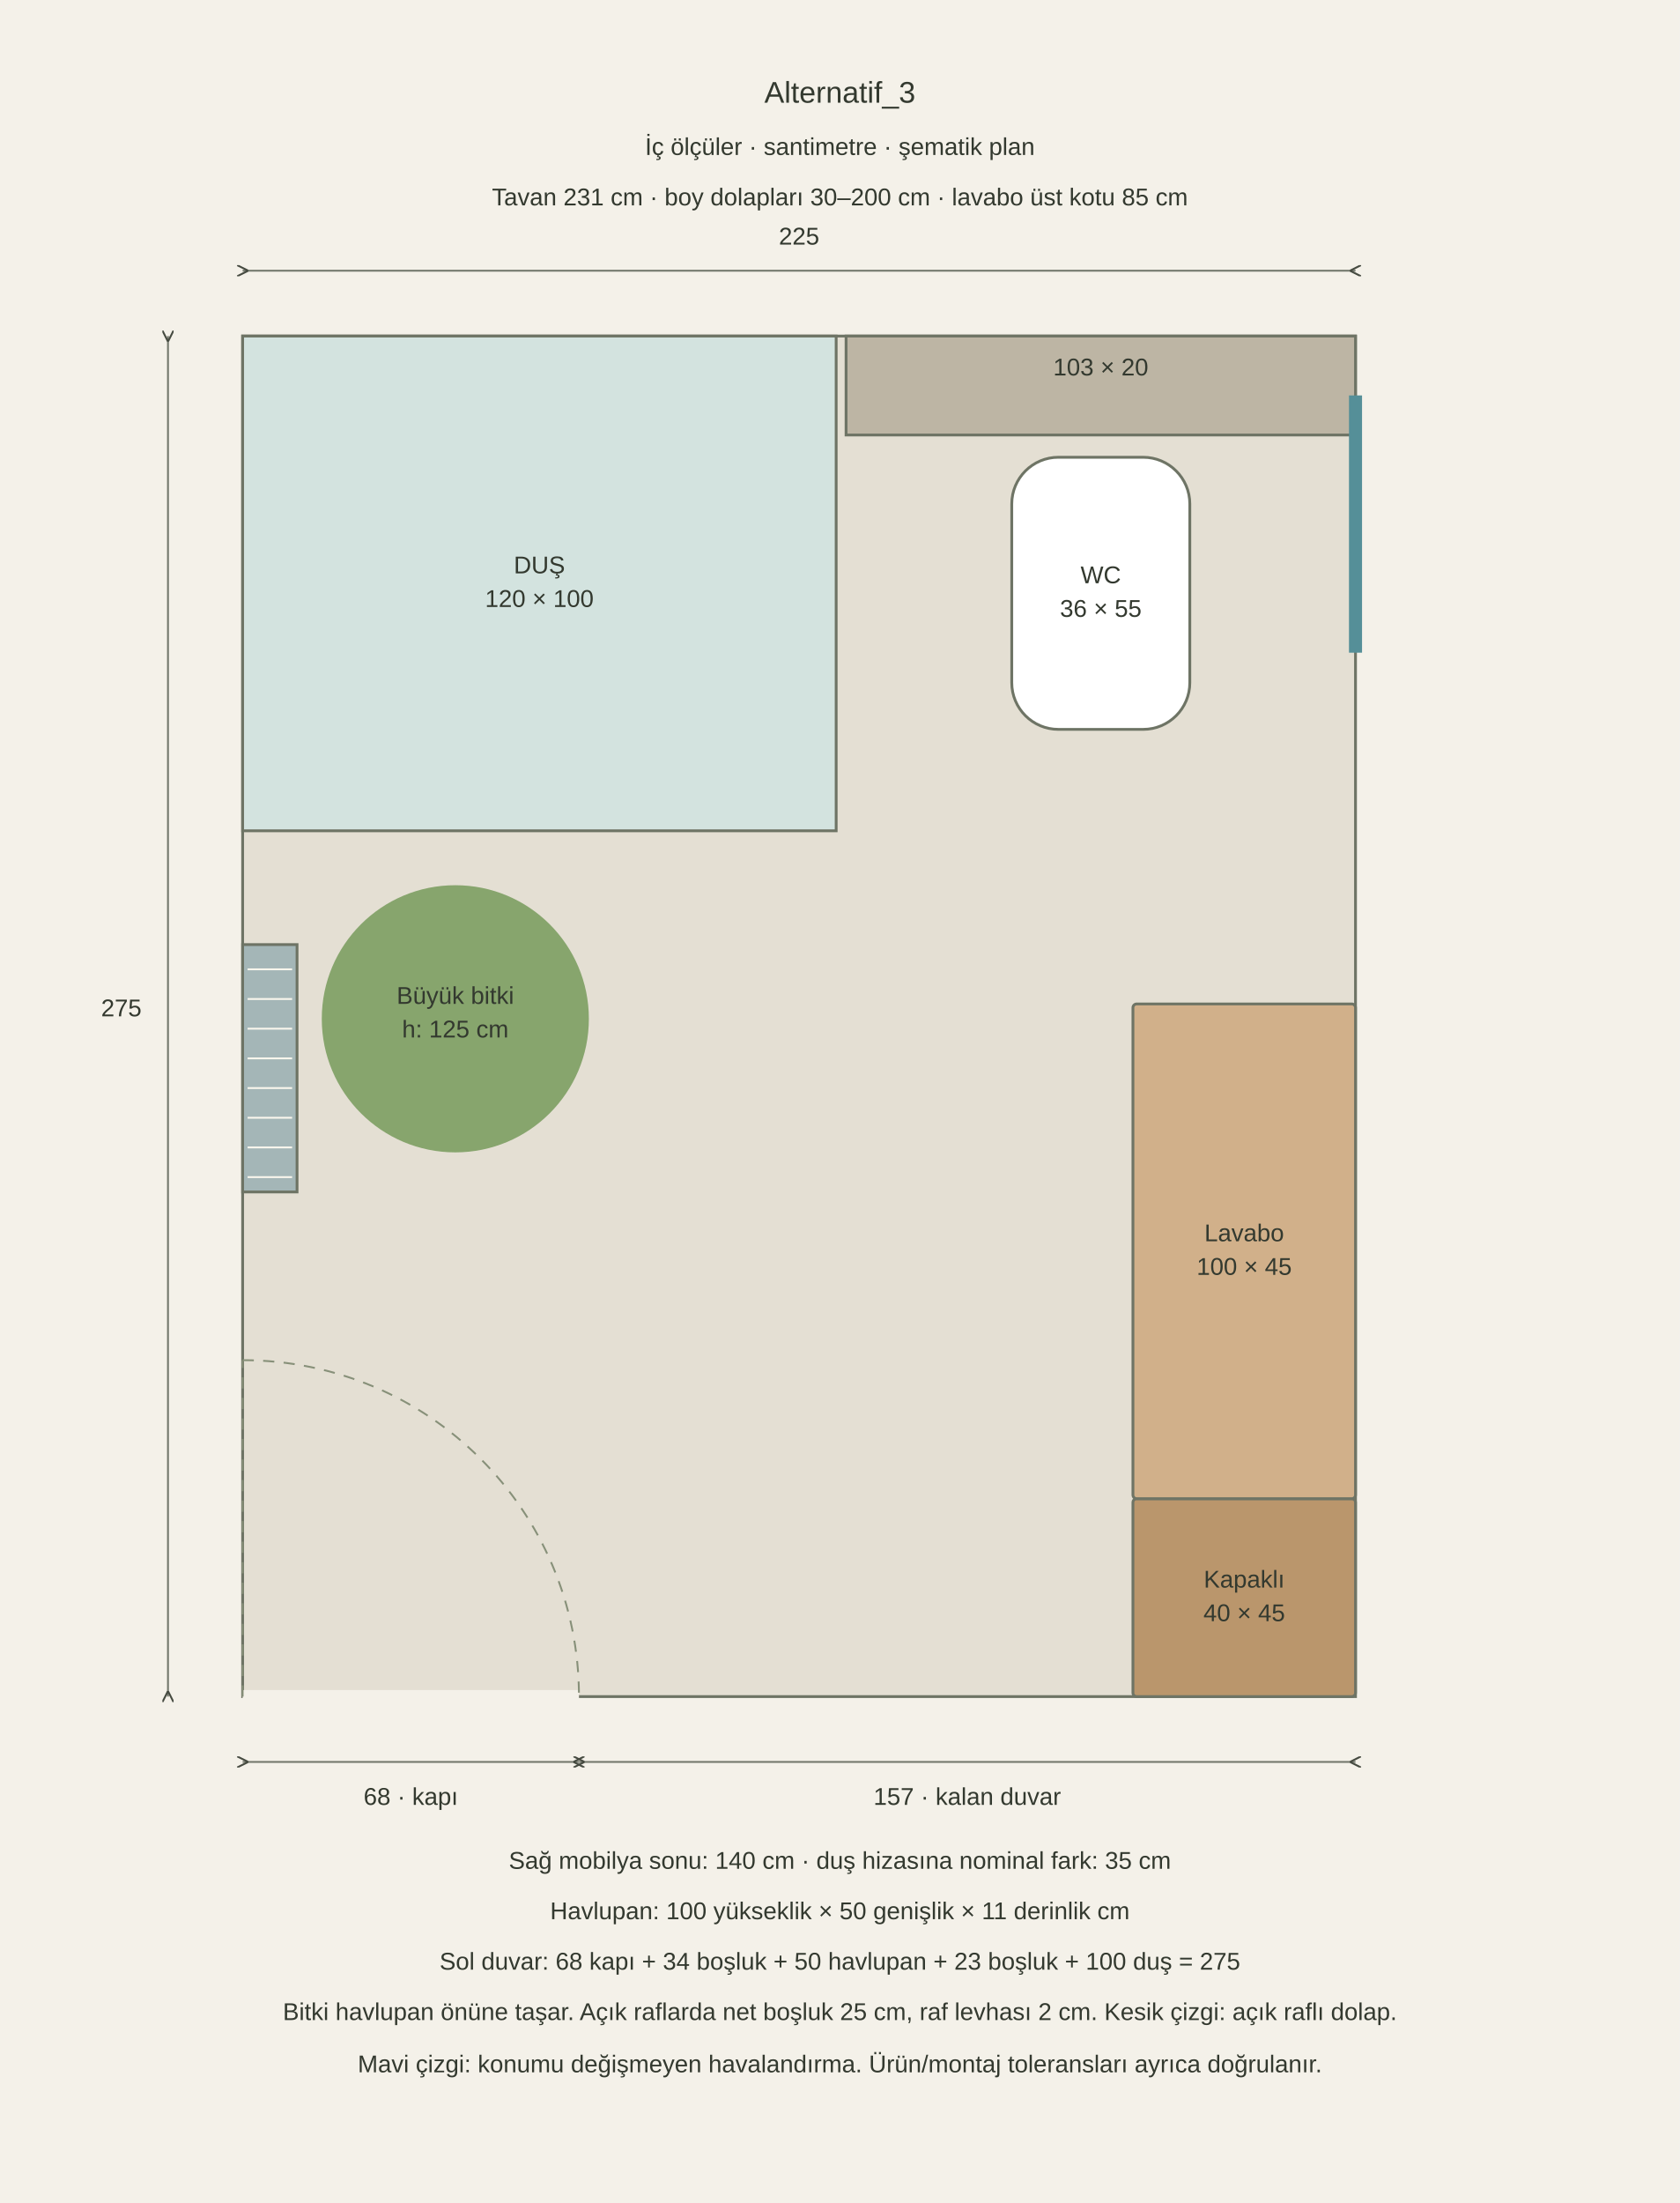
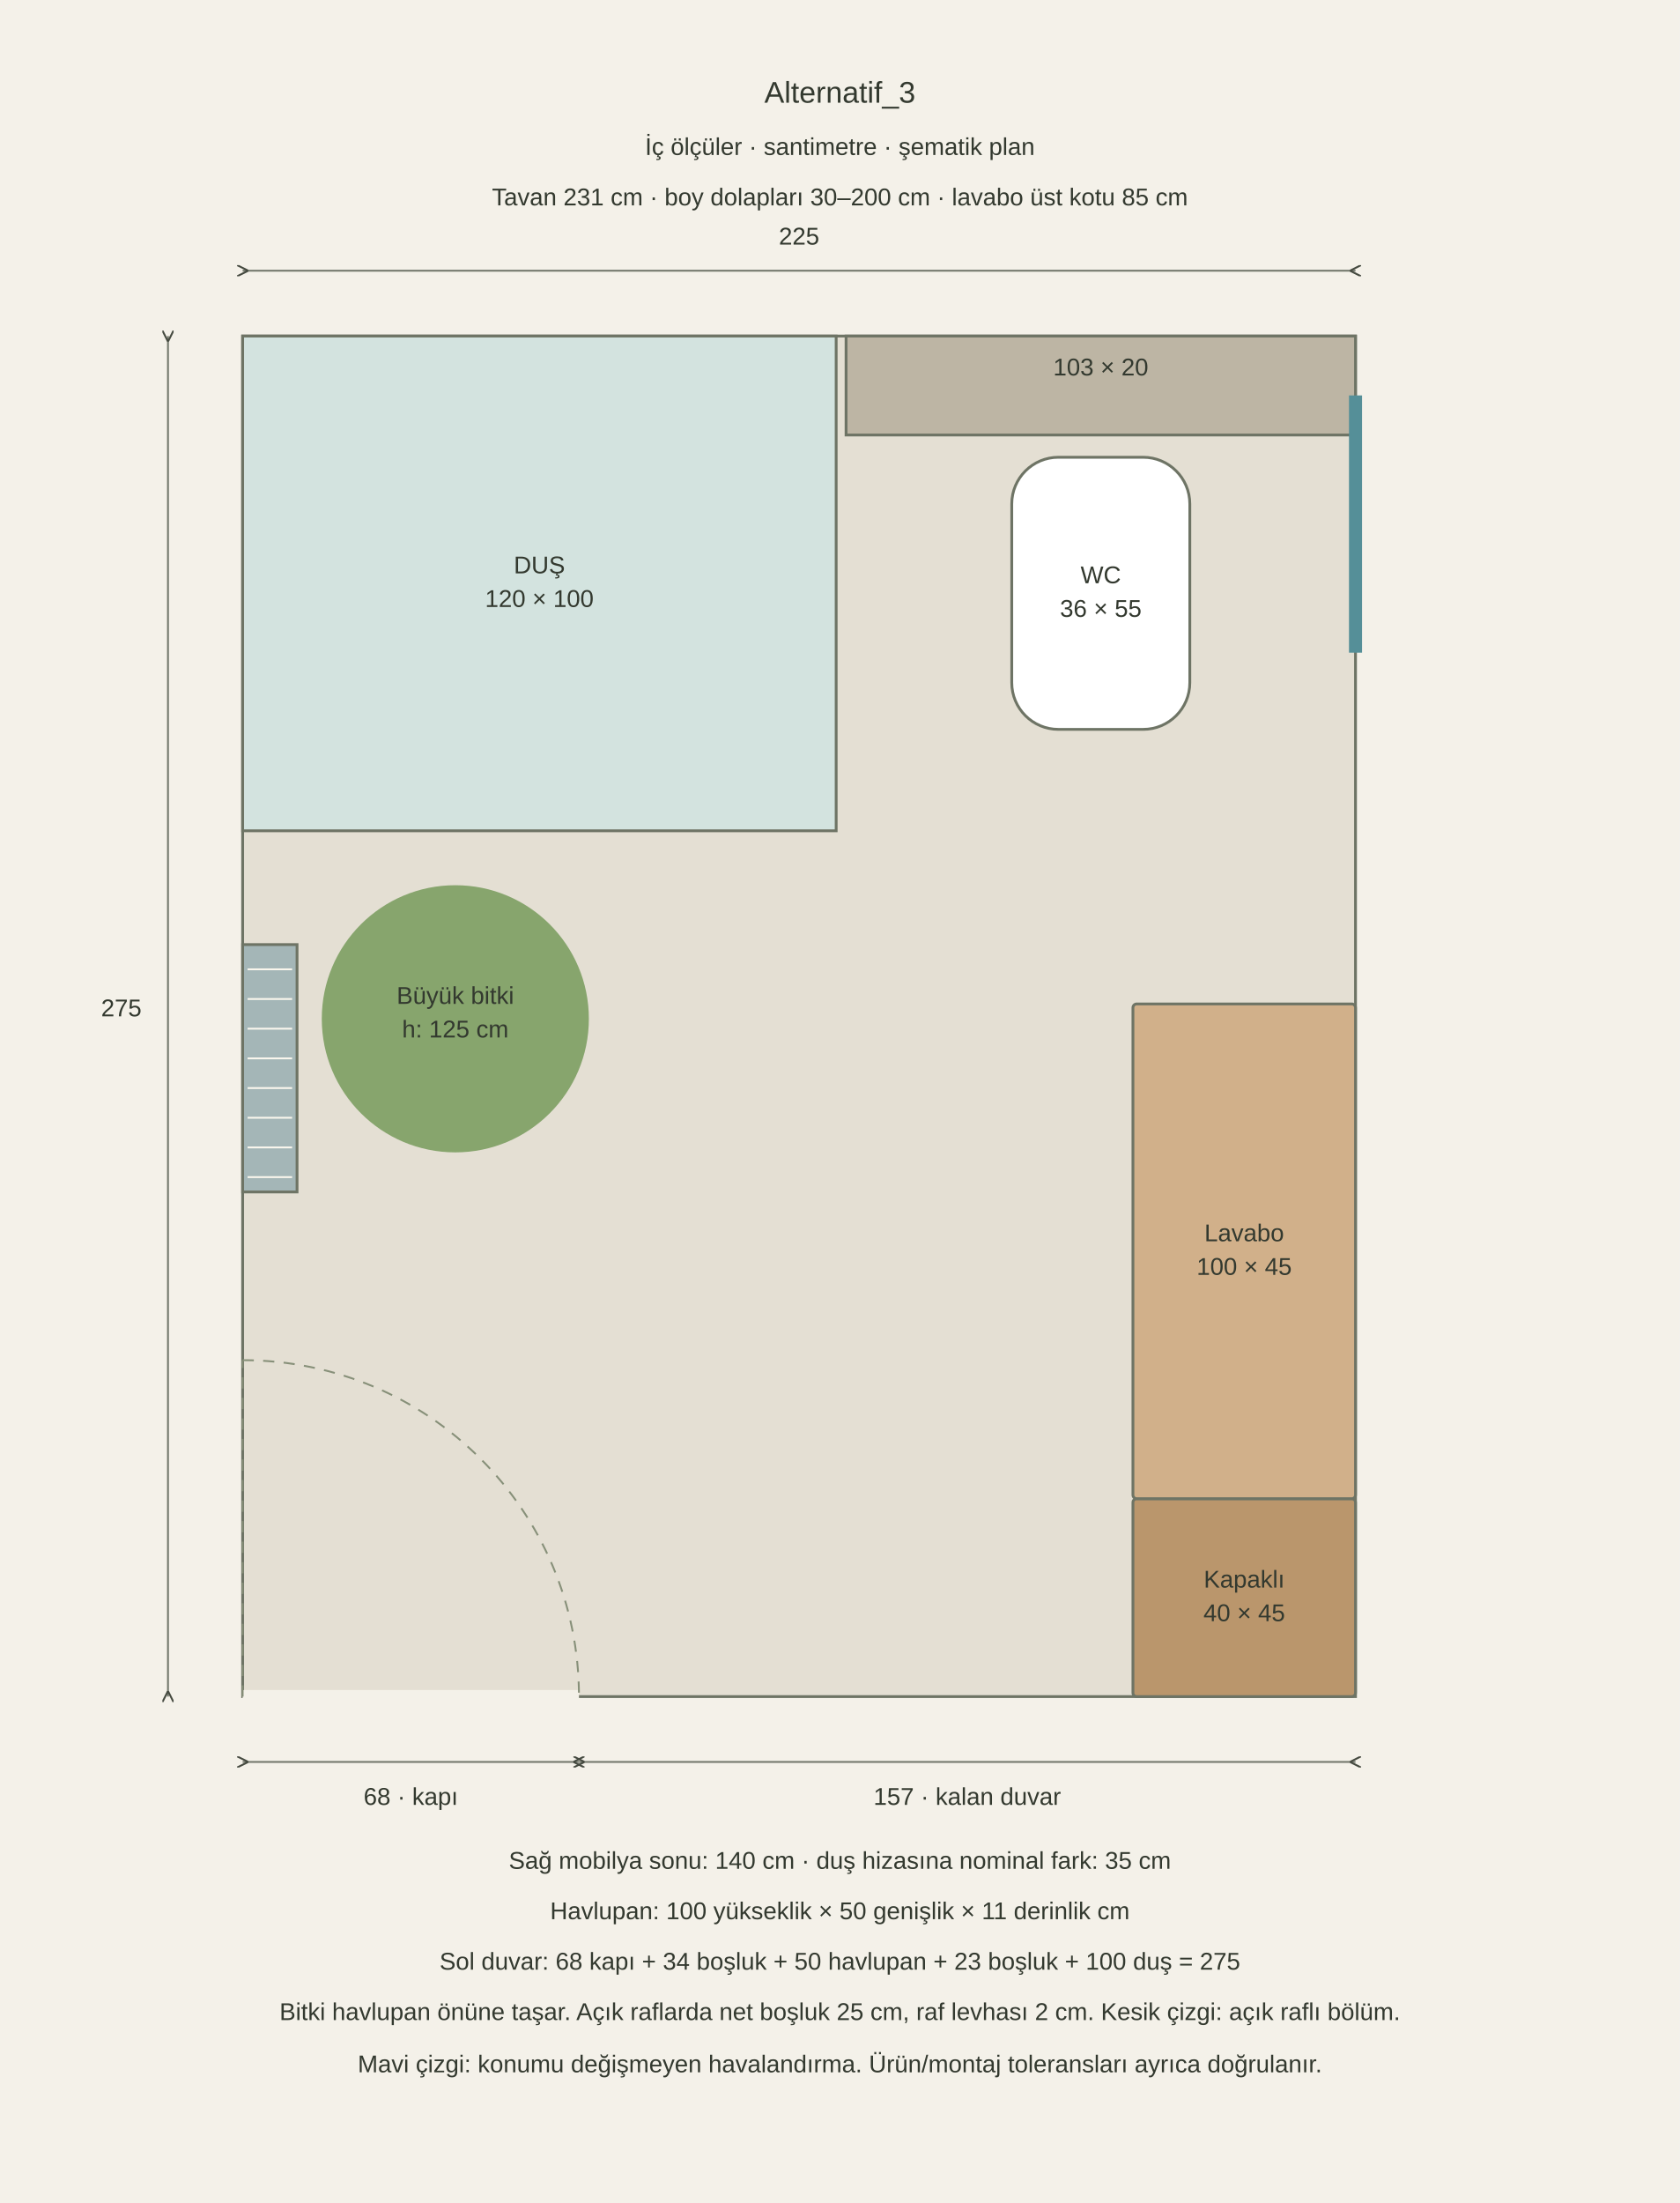
<svg xmlns="http://www.w3.org/2000/svg" width="900" height="1180" viewBox="0 0 900 1180">
  <defs>
    <marker id="arrow" markerWidth="6" markerHeight="6" refX="3" refY="3" orient="auto-start-reverse">
      <path d="M6 0L0 3L6 6" fill="none" stroke="#454a40" />
    </marker>
    <marker id="flow" markerWidth="6" markerHeight="6" refX="6" refY="3" orient="auto">
      <path d="M0 0L6 3L0 6" fill="#526943" />
    </marker>
  </defs>
  <style>text{font-family:Arial,sans-serif;fill:#33392f;font-size:16px}.small{font-size:13px}.dim{stroke:#74796d;stroke-width:1;marker-start:url(#arrow);marker-end:url(#arrow)}</style>
  <rect width="900" height="1180" fill="#f4f1e9" />
  <text x="450" y="55" text-anchor="middle" class="">Alternatif_3</text>
  <text x="450" y="83" text-anchor="middle" class="small">İç ölçüler · santimetre · şematik plan</text>
  <text x="450" y="110" text-anchor="middle" class="small">Tavan 231 cm · boy dolapları 30–200 cm · lavabo üst kotu 85 cm</text>
  <rect x="130.0" y="180.0" width="596.25" height="728.75" rx="0" fill="#e4dfd3" stroke="#6e7465" stroke-width="1.5" />
  <rect x="130.0" y="180.0" width="318.0" height="265.0" rx="0" fill="#d3e3df" stroke="#6e7465" stroke-width="1.5" />
  <text x="289.0" y="307.1" text-anchor="middle" class="small">DUŞ</text>
  <text x="289.0" y="325.1" text-anchor="middle" class="small">120 × 100</text>
  <rect x="453.3" y="180.0" width="272.95" height="53.0" rx="0" fill="#bdb5a4" stroke="#6e7465" stroke-width="1.5" />
  <text x="589.775" y="201.1" text-anchor="middle" class="small">103 × 20</text>
  <rect x="542.075" y="244.925" width="95.4" height="145.75" rx="25" fill="#fff" stroke="#6e7465" stroke-width="1.5" />
  <text x="589.775" y="312.4" text-anchor="middle" class="small">WC</text>
  <text x="589.775" y="330.4" text-anchor="middle" class="small">36 × 55</text>
  <rect x="607.0" y="802.75" width="119.25" height="106.0" rx="2" fill="#ba966c" stroke="#6e7465" stroke-width="1.5" />
  <text x="666.625" y="850.35" text-anchor="middle" class="small">Kapaklı</text>
  <text x="666.625" y="868.35" text-anchor="middle" class="small">40 × 45</text>
  <rect x="607.0" y="537.75" width="119.25" height="265.0" rx="2" fill="#d1b08a" stroke="#6e7465" stroke-width="1.5" />
  <text x="666.625" y="664.85" text-anchor="middle" class="small">Lavabo</text>
  <text x="666.625" y="682.85" text-anchor="middle" class="small">100 × 45</text>
  <rect x="130.0" y="505.95" width="29.15" height="132.5" rx="0" fill="#a4b6b7" stroke="#6e7465" stroke-width="1.5" />
  <path d="M132.65,630.5H156.5" stroke="#f9f6ed" />
  <path d="M132.65,614.6H156.5" stroke="#f9f6ed" />
  <path d="M132.65,598.7H156.5" stroke="#f9f6ed" />
  <path d="M132.65,582.8H156.5" stroke="#f9f6ed" />
  <path d="M132.65,566.9H156.5" stroke="#f9f6ed" />
  <path d="M132.65,551.0H156.5" stroke="#f9f6ed" />
  <path d="M132.65,535.1H156.5" stroke="#f9f6ed" />
  <path d="M132.65,519.2H156.5" stroke="#f9f6ed" />
  <circle cx="243.95" cy="545.7" r="71.55" fill="#709654" fill-opacity=".8" />
  <text x="243.95" y="537.7" text-anchor="middle" class="small">Büyük bitki</text>
  <text x="243.95" y="555.7" text-anchor="middle" class="small">h: 125 cm</text>
  <path d="M130.0,908.75H310.2" stroke="#f4f1e9" stroke-width="7" />
  <path d="M130.0,908.75V728.55 M130.0,728.55 A180.2,180.2 0 0 1 310.2,908.75" stroke="#879079" stroke-dasharray="6 5" fill="none" />
  <path d="M130.0,145.0L726.25,145.0" class="dim" />
  <text x="428.125" y="131.0" text-anchor="middle" class="small">225</text>
  <path d="M90.0,908.75L90.0,180.0" class="dim" />
  <text x="65.0" y="544.375" text-anchor="middle" class="small">275</text>
  <path d="M130.0,943.75L310.2,943.75" class="dim" />
  <text x="220.1" y="966.75" text-anchor="middle" class="small">68 · kapı</text>
  <path d="M310.2,943.75L726.25,943.75" class="dim" />
  <text x="518.225" y="966.75" text-anchor="middle" class="small">157 · kalan duvar</text>
  <path d="M726.25,349.6V211.8" stroke="#558f98" stroke-width="7" />
  <text x="450" y="1001" text-anchor="middle" class="small">Sağ mobilya sonu: 140 cm · duş hizasına nominal fark: 35 cm</text>
  <text x="450" y="1028" text-anchor="middle" class="small">Havlupan: 100 yükseklik × 50 genişlik × 11 derinlik cm</text>
  <text x="450" y="1055" text-anchor="middle" class="small">Sol duvar: 68 kapı + 34 boşluk + 50 havlupan + 23 boşluk + 100 duş = 275</text>
-   <text x="450" y="1082" text-anchor="middle" class="small">Bitki havlupan önüne taşar. Açık raflarda net boşluk 25 cm, raf levhası 2 cm. Kesik çizgi: açık raflı dolap.</text>
+   <text x="450" y="1082" text-anchor="middle" class="small">Bitki havlupan önüne taşar. Açık raflarda net boşluk 25 cm, raf levhası 2 cm. Kesik çizgi: açık raflı bölüm.</text>
  <text x="450" y="1110" text-anchor="middle" class="small">Mavi çizgi: konumu değişmeyen havalandırma. Ürün/montaj toleransları ayrıca doğrulanır.</text>
</svg>
